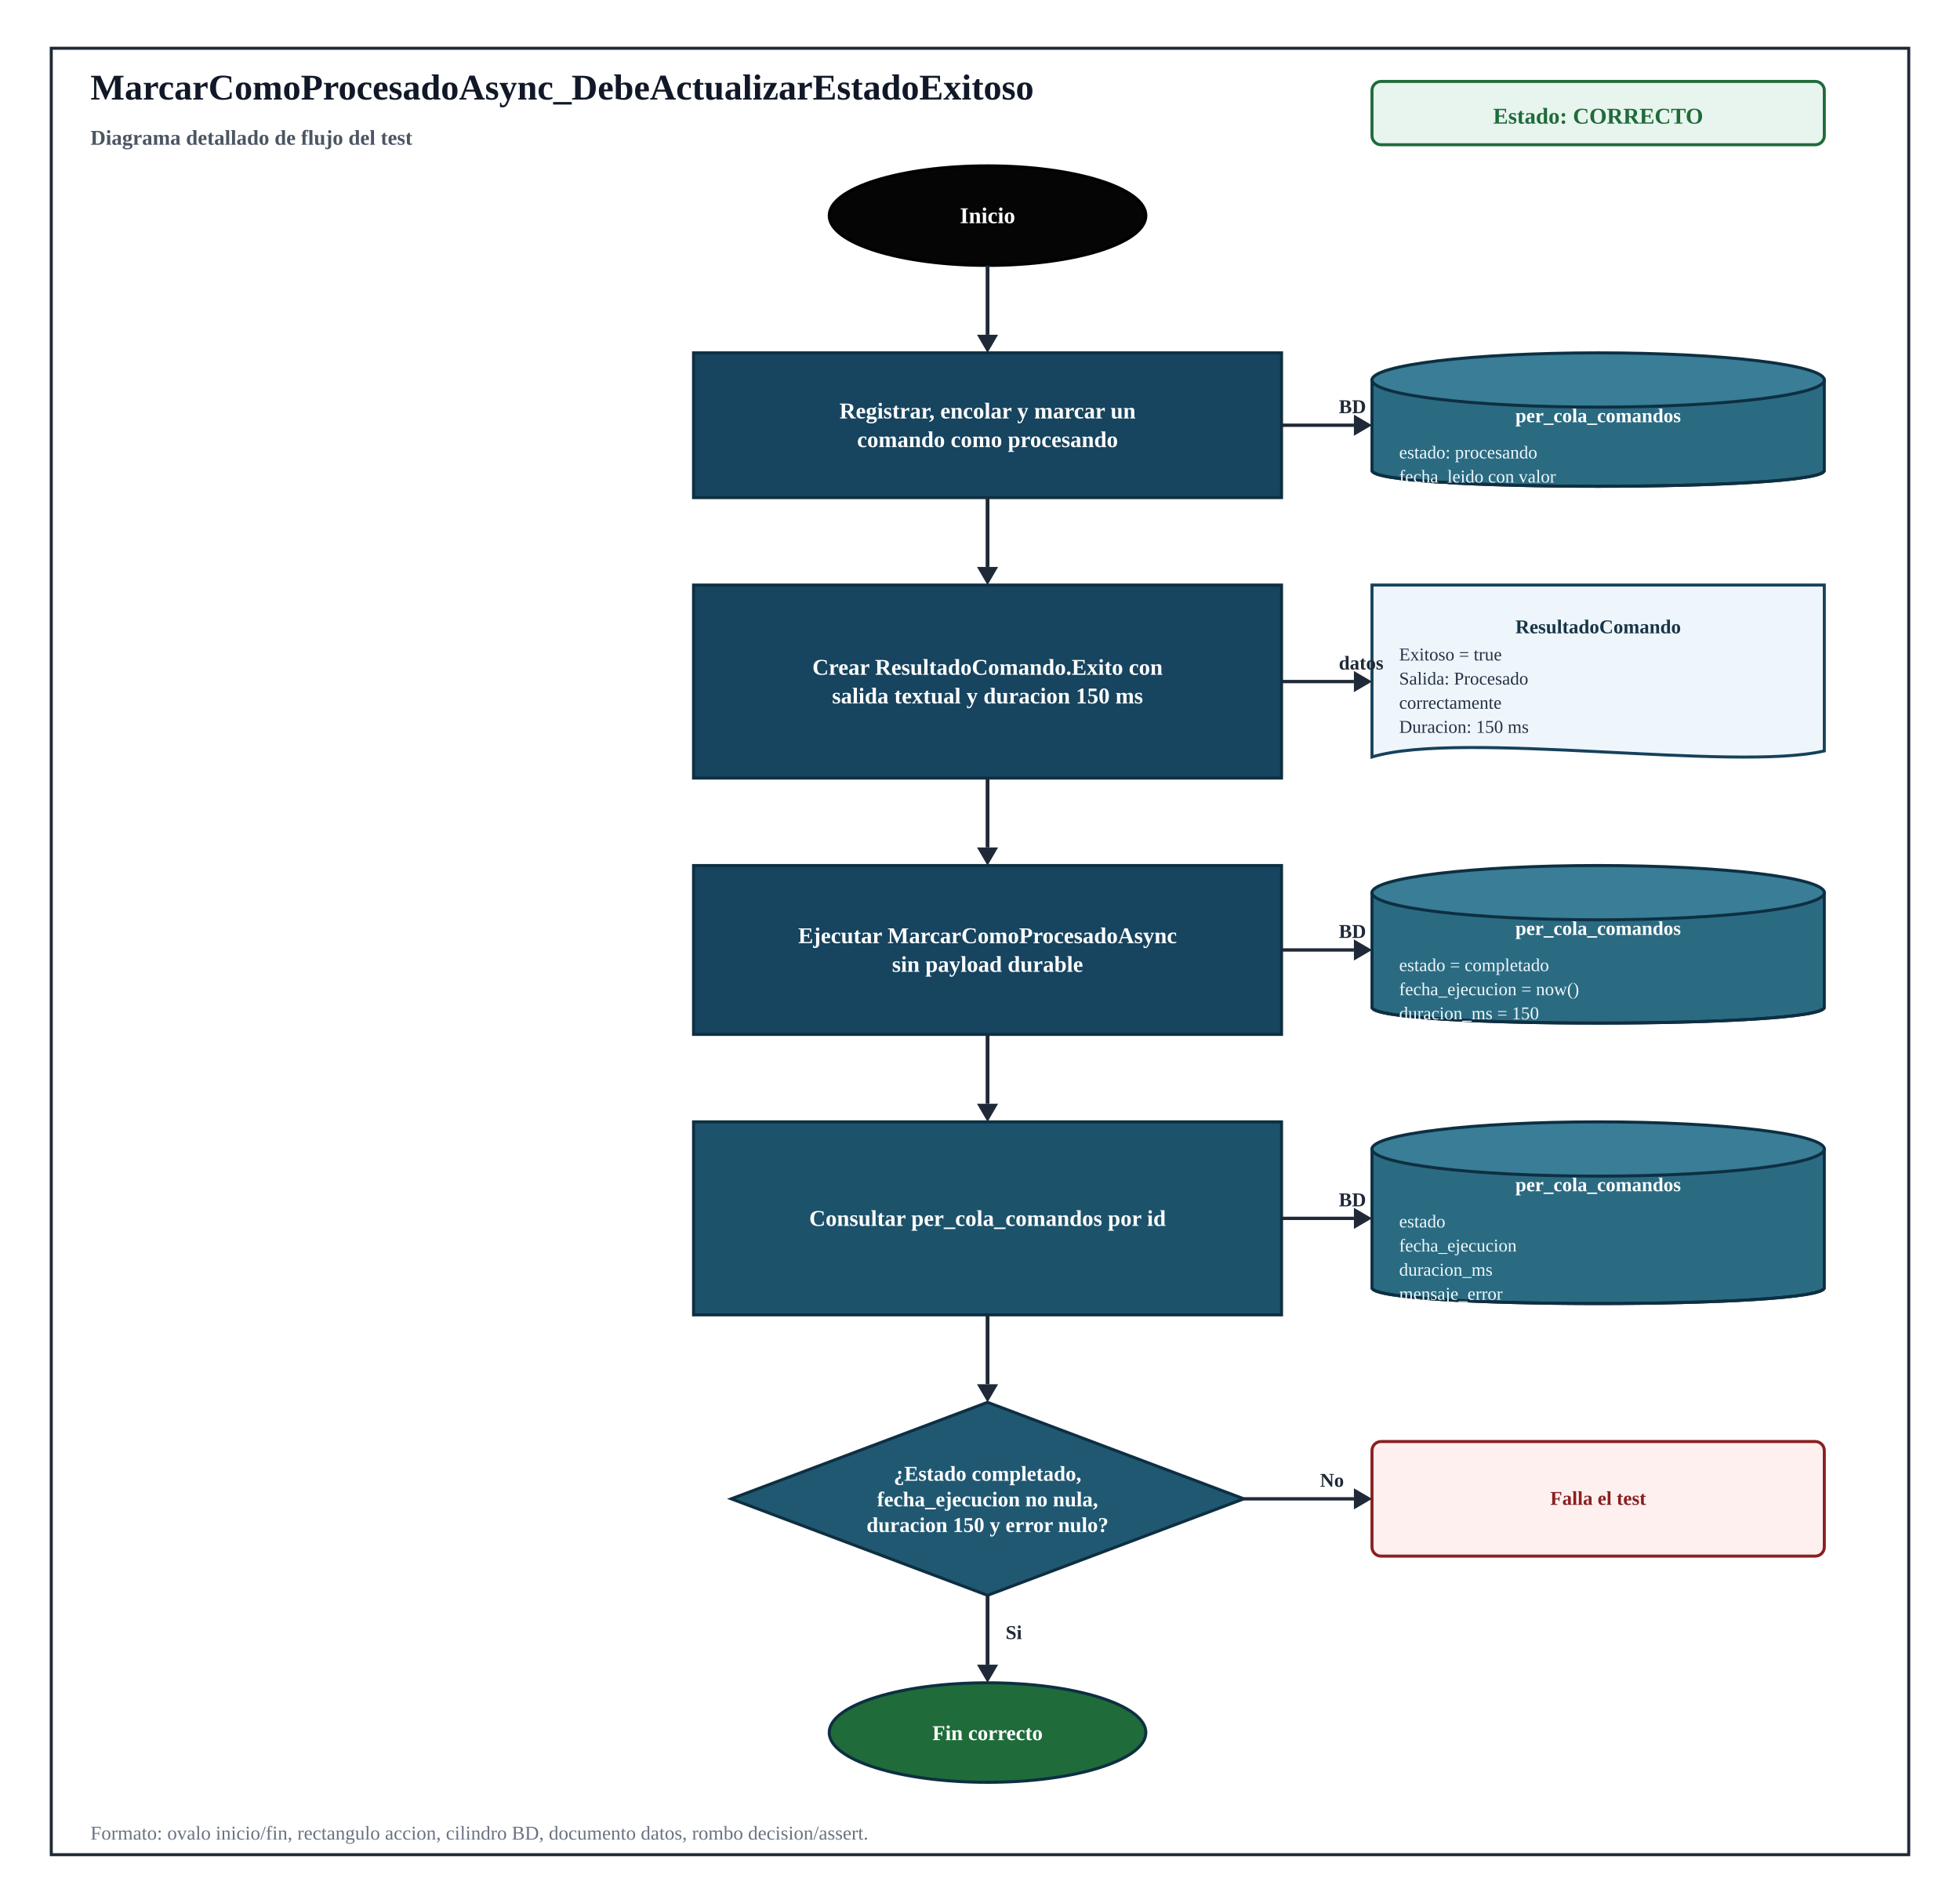
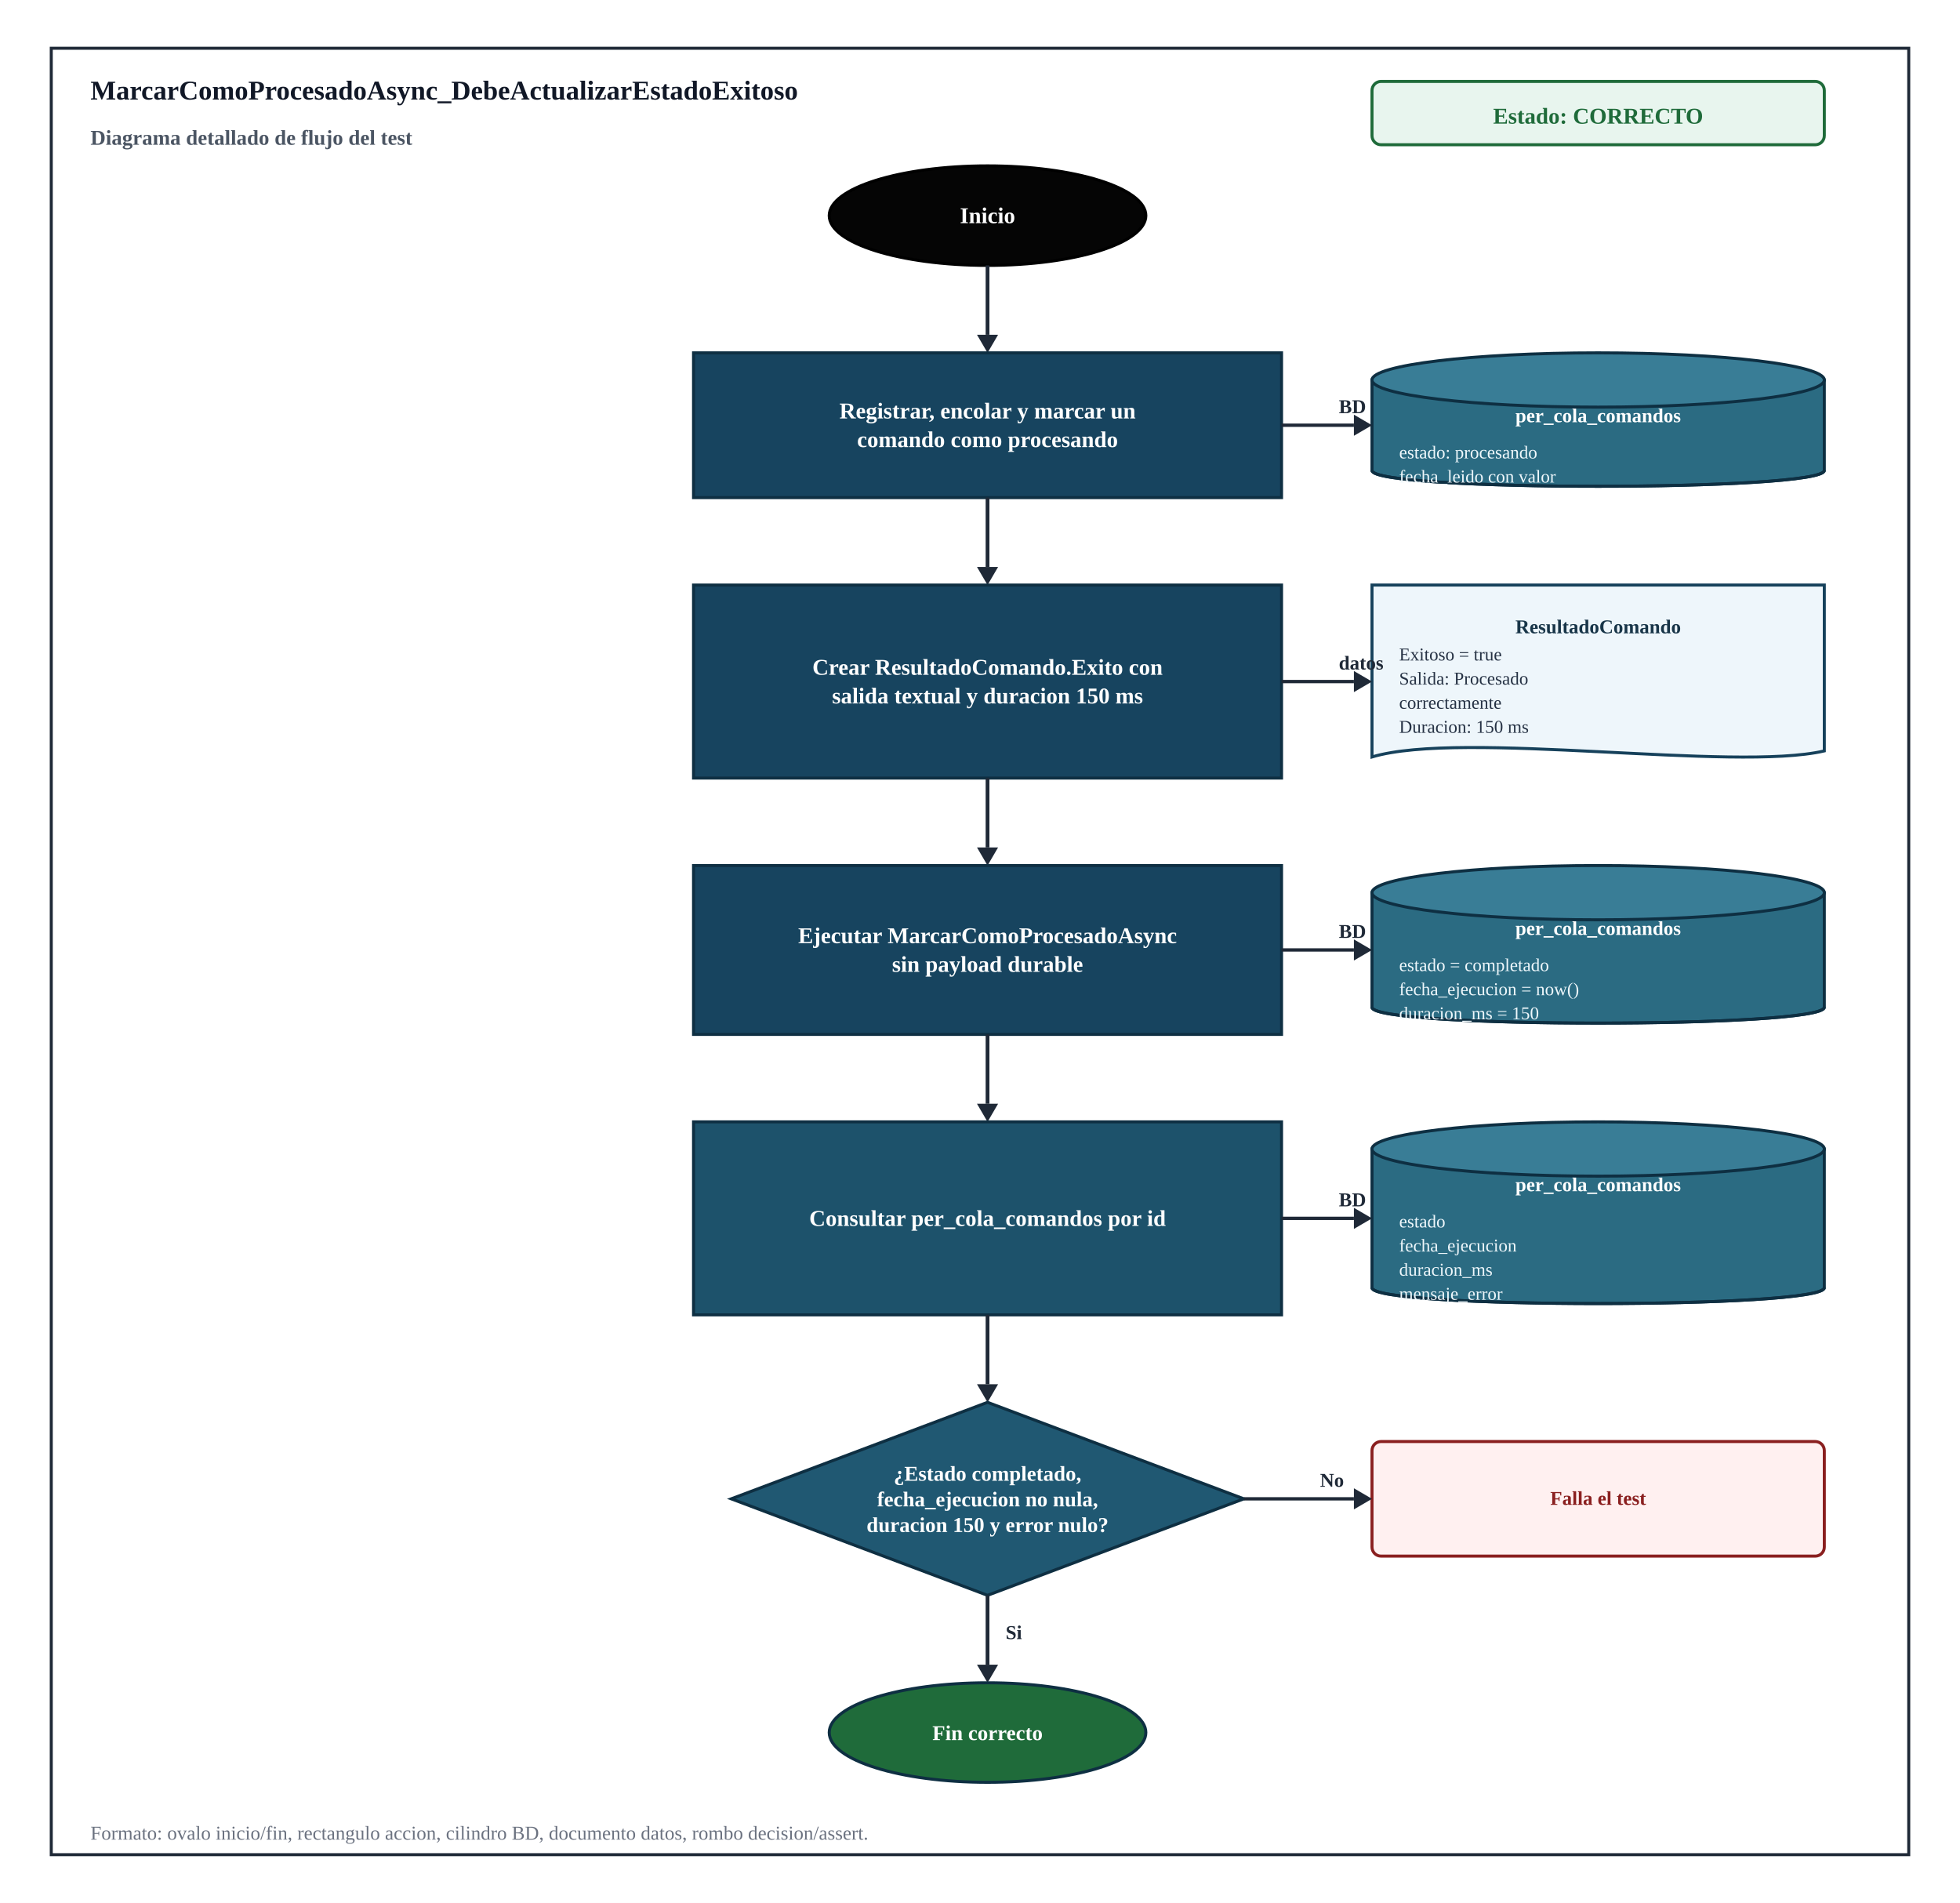
<svg xmlns="http://www.w3.org/2000/svg" width="1300" height="1262" viewBox="0 0 1300 1262">
  <rect width="100%" height="100%" fill="#ffffff" />
  <rect x="34" y="32" width="1232" height="1198" fill="none" stroke="#1f2937" stroke-width="2" />
-   <text x="60" y="66" font-size="24" fill="#111827" font-weight="800">MarcarComoProcesadoAsync_DebeActualizarEstadoExitoso</text>
+   <text x="60" y="66" font-size="18" fill="#111827" font-weight="800">MarcarComoProcesadoAsync_DebeActualizarEstadoExitoso</text>
  <text x="60" y="96" font-size="14" fill="#4b5563" font-weight="600">Diagrama detallado de flujo del test</text>
  <rect x="910" y="54" width="300" height="42" rx="6" fill="#e8f5ee" stroke="#1f6b3a" stroke-width="2" />
  <text x="1060.0" y="82.0" text-anchor="middle" font-size="15" fill="#1f6b3a" font-weight="800">Estado: CORRECTO</text>
  <ellipse cx="655.0" cy="143.0" rx="105.0" ry="33.0" fill="#050505" stroke="#000" stroke-width="2" />
  <text x="655.0" y="148.0" text-anchor="middle" font-size="15" fill="#ffffff" font-weight="700">Inicio</text>
  <line x1="655.0" y1="176" x2="655.0" y2="222" stroke="#1f2937" stroke-width="2.5" />
  <polygon points="648.0,222 662.0,222 655.0,234" fill="#1f2937" />
  <rect x="460" y="234" width="390" height="96" fill="#17445f" stroke="#0e2f42" stroke-width="2" />
  <text x="655.0" y="277.5" text-anchor="middle" font-size="15" fill="#ffffff" font-weight="700">Registrar, encolar y marcar un</text>
  <text x="655.0" y="296.5" text-anchor="middle" font-size="15" fill="#ffffff" font-weight="700">comando como procesando</text>
  <path d="M910,252.0 C910,238.0 1210,238.0 1210,252.0 L1210,312.0 C1210,326.0 910,326.0 910,312.0 Z" fill="#2b6b82" stroke="#0e2f42" stroke-width="2" />
  <ellipse cx="1060.0" cy="252.0" rx="150.0" ry="18" fill="#397d96" stroke="#0e2f42" stroke-width="2" />
  <path d="M910,312.0 C910,326.0 1210,326.0 1210,312.0" fill="none" stroke="#0e2f42" stroke-width="2" />
  <text x="1060.0" y="280.0" text-anchor="middle" font-size="13" fill="#ffffff" font-weight="700">per_cola_comandos</text>
  <text x="928" y="304" font-size="12" fill="#eef7fb" font-weight="500">estado: procesando</text>
  <text x="928" y="320" font-size="12" fill="#eef7fb" font-weight="500">fecha_leido con valor</text>
  <path d="M850,282.0 H880.0 V282.0 H898" fill="none" stroke="#1f2937" stroke-width="2.2" />
  <polygon points="898,275.0 898,289.0 910,282.0" fill="#1f2937" />
  <text x="888.0" y="274.0" font-size="13" fill="#1f2937" font-weight="700">BD</text>
  <line x1="655.0" y1="330" x2="655.0" y2="376" stroke="#1f2937" stroke-width="2.5" />
  <polygon points="648.0,376 662.0,376 655.0,388" fill="#1f2937" />
  <rect x="460" y="388" width="390" height="128" fill="#17445f" stroke="#0e2f42" stroke-width="2" />
  <text x="655.0" y="447.5" text-anchor="middle" font-size="15" fill="#ffffff" font-weight="700">Crear ResultadoComando.Exito con</text>
  <text x="655.0" y="466.5" text-anchor="middle" font-size="15" fill="#ffffff" font-weight="700">salida textual y duracion 150 ms</text>
  <path d="M910,388.0 H1210 V498.0 C1150,512.0 970,484.0 910,502.0 Z" fill="#eef6fb" stroke="#16415b" stroke-width="2" />
  <text x="1060.0" y="420.0" text-anchor="middle" font-size="13" fill="#183548" font-weight="700">ResultadoComando</text>
  <text x="928" y="438" font-size="12" fill="#263244" font-weight="500">Exitoso = true</text>
  <text x="928" y="454" font-size="12" fill="#263244" font-weight="500">Salida: Procesado</text>
  <text x="928" y="470" font-size="12" fill="#263244" font-weight="500">correctamente</text>
  <text x="928" y="486" font-size="12" fill="#263244" font-weight="500">Duracion: 150 ms</text>
  <path d="M850,452.0 H880.0 V452.0 H898" fill="none" stroke="#1f2937" stroke-width="2.2" />
  <polygon points="898,445.0 898,459.0 910,452.0" fill="#1f2937" />
  <text x="888.0" y="444.0" font-size="13" fill="#1f2937" font-weight="700">datos</text>
  <line x1="655.0" y1="516" x2="655.0" y2="562" stroke="#1f2937" stroke-width="2.5" />
  <polygon points="648.0,562 662.0,562 655.0,574" fill="#1f2937" />
  <rect x="460" y="574" width="390" height="112" fill="#17445f" stroke="#0e2f42" stroke-width="2" />
  <text x="655.0" y="625.5" text-anchor="middle" font-size="15" fill="#ffffff" font-weight="700">Ejecutar MarcarComoProcesadoAsync</text>
  <text x="655.0" y="644.5" text-anchor="middle" font-size="15" fill="#ffffff" font-weight="700">sin payload durable</text>
  <path d="M910,592.0 C910,578.0 1210,578.0 1210,592.0 L1210,668.0 C1210,682.0 910,682.0 910,668.0 Z" fill="#2b6b82" stroke="#0e2f42" stroke-width="2" />
  <ellipse cx="1060.0" cy="592.0" rx="150.0" ry="18" fill="#397d96" stroke="#0e2f42" stroke-width="2" />
  <path d="M910,668.0 C910,682.0 1210,682.0 1210,668.0" fill="none" stroke="#0e2f42" stroke-width="2" />
  <text x="1060.0" y="620.0" text-anchor="middle" font-size="13" fill="#ffffff" font-weight="700">per_cola_comandos</text>
  <text x="928" y="644" font-size="12" fill="#eef7fb" font-weight="500">estado = completado</text>
  <text x="928" y="660" font-size="12" fill="#eef7fb" font-weight="500">fecha_ejecucion = now()</text>
  <text x="928" y="676" font-size="12" fill="#eef7fb" font-weight="500">duracion_ms = 150</text>
  <path d="M850,630.0 H880.0 V630.0 H898" fill="none" stroke="#1f2937" stroke-width="2.2" />
  <polygon points="898,623.0 898,637.0 910,630.0" fill="#1f2937" />
  <text x="888.0" y="622.0" font-size="13" fill="#1f2937" font-weight="700">BD</text>
  <line x1="655.0" y1="686" x2="655.0" y2="732" stroke="#1f2937" stroke-width="2.5" />
  <polygon points="648.0,732 662.0,732 655.0,744" fill="#1f2937" />
  <rect x="460" y="744" width="390" height="128" fill="#1d526b" stroke="#0e2f42" stroke-width="2" />
  <text x="655.0" y="813.0" text-anchor="middle" font-size="15" fill="#ffffff" font-weight="700">Consultar per_cola_comandos por id</text>
  <path d="M910,762.0 C910,748.0 1210,748.0 1210,762.0 L1210,854.0 C1210,868.0 910,868.0 910,854.0 Z" fill="#2b6b82" stroke="#0e2f42" stroke-width="2" />
  <ellipse cx="1060.0" cy="762.0" rx="150.0" ry="18" fill="#397d96" stroke="#0e2f42" stroke-width="2" />
  <path d="M910,854.0 C910,868.0 1210,868.0 1210,854.0" fill="none" stroke="#0e2f42" stroke-width="2" />
  <text x="1060.0" y="790.0" text-anchor="middle" font-size="13" fill="#ffffff" font-weight="700">per_cola_comandos</text>
  <text x="928" y="814" font-size="12" fill="#eef7fb" font-weight="500">estado</text>
  <text x="928" y="830" font-size="12" fill="#eef7fb" font-weight="500">fecha_ejecucion</text>
  <text x="928" y="846" font-size="12" fill="#eef7fb" font-weight="500">duracion_ms</text>
  <text x="928" y="862" font-size="12" fill="#eef7fb" font-weight="500">mensaje_error</text>
  <path d="M850,808.0 H880.0 V808.0 H898" fill="none" stroke="#1f2937" stroke-width="2.2" />
  <polygon points="898,801.0 898,815.0 910,808.0" fill="#1f2937" />
  <text x="888.0" y="800.0" font-size="13" fill="#1f2937" font-weight="700">BD</text>
  <line x1="655.0" y1="872" x2="655.0" y2="918" stroke="#1f2937" stroke-width="2.5" />
  <polygon points="648.0,918 662.0,918 655.0,930" fill="#1f2937" />
  <polygon points="655.0,930 825,994.0 655.0,1058 485,994.0" fill="#205872" stroke="#0e2f42" stroke-width="2" />
  <text x="655.0" y="982.0" text-anchor="middle" font-size="14" fill="#ffffff" font-weight="700">¿Estado completado,</text>
  <text x="655.0" y="999.0" text-anchor="middle" font-size="14" fill="#ffffff" font-weight="700">fecha_ejecucion no nula,</text>
  <text x="655.0" y="1016.0" text-anchor="middle" font-size="14" fill="#ffffff" font-weight="700">duracion 150 y error nulo?</text>
  <rect x="910" y="956.0" width="300" height="76" rx="6" fill="#fff0f0" stroke="#8a1f1f" stroke-width="2" />
  <text x="1060.0" y="998.0" text-anchor="middle" font-size="13" fill="#8a1f1f" font-weight="700">Falla el test</text>
  <path d="M825,994.0 H867.5 V994.0 H898" fill="none" stroke="#1f2937" stroke-width="2.2" />
  <polygon points="898,987.0 898,1001.0 910,994.0" fill="#1f2937" />
  <text x="875.5" y="986.0" font-size="13" fill="#1f2937" font-weight="700">No</text>
  <line x1="655.0" y1="1058" x2="655.0" y2="1104" stroke="#1f2937" stroke-width="2.5" />
  <polygon points="648.0,1104 662.0,1104 655.0,1116" fill="#1f2937" />
  <text x="667.0" y="1087.0" font-size="13" fill="#1f2937" font-weight="700">Si</text>
  <ellipse cx="655.0" cy="1149.0" rx="105.0" ry="33.0" fill="#1f6b3a" stroke="#0e2f42" stroke-width="2" />
  <text x="655.0" y="1154.0" text-anchor="middle" font-size="14" fill="#ffffff" font-weight="700">Fin correcto</text>
  <text x="60" y="1220" font-size="13" fill="#6b7280">Formato: ovalo inicio/fin, rectangulo accion, cilindro BD, documento datos, rombo decision/assert.</text>
</svg>
